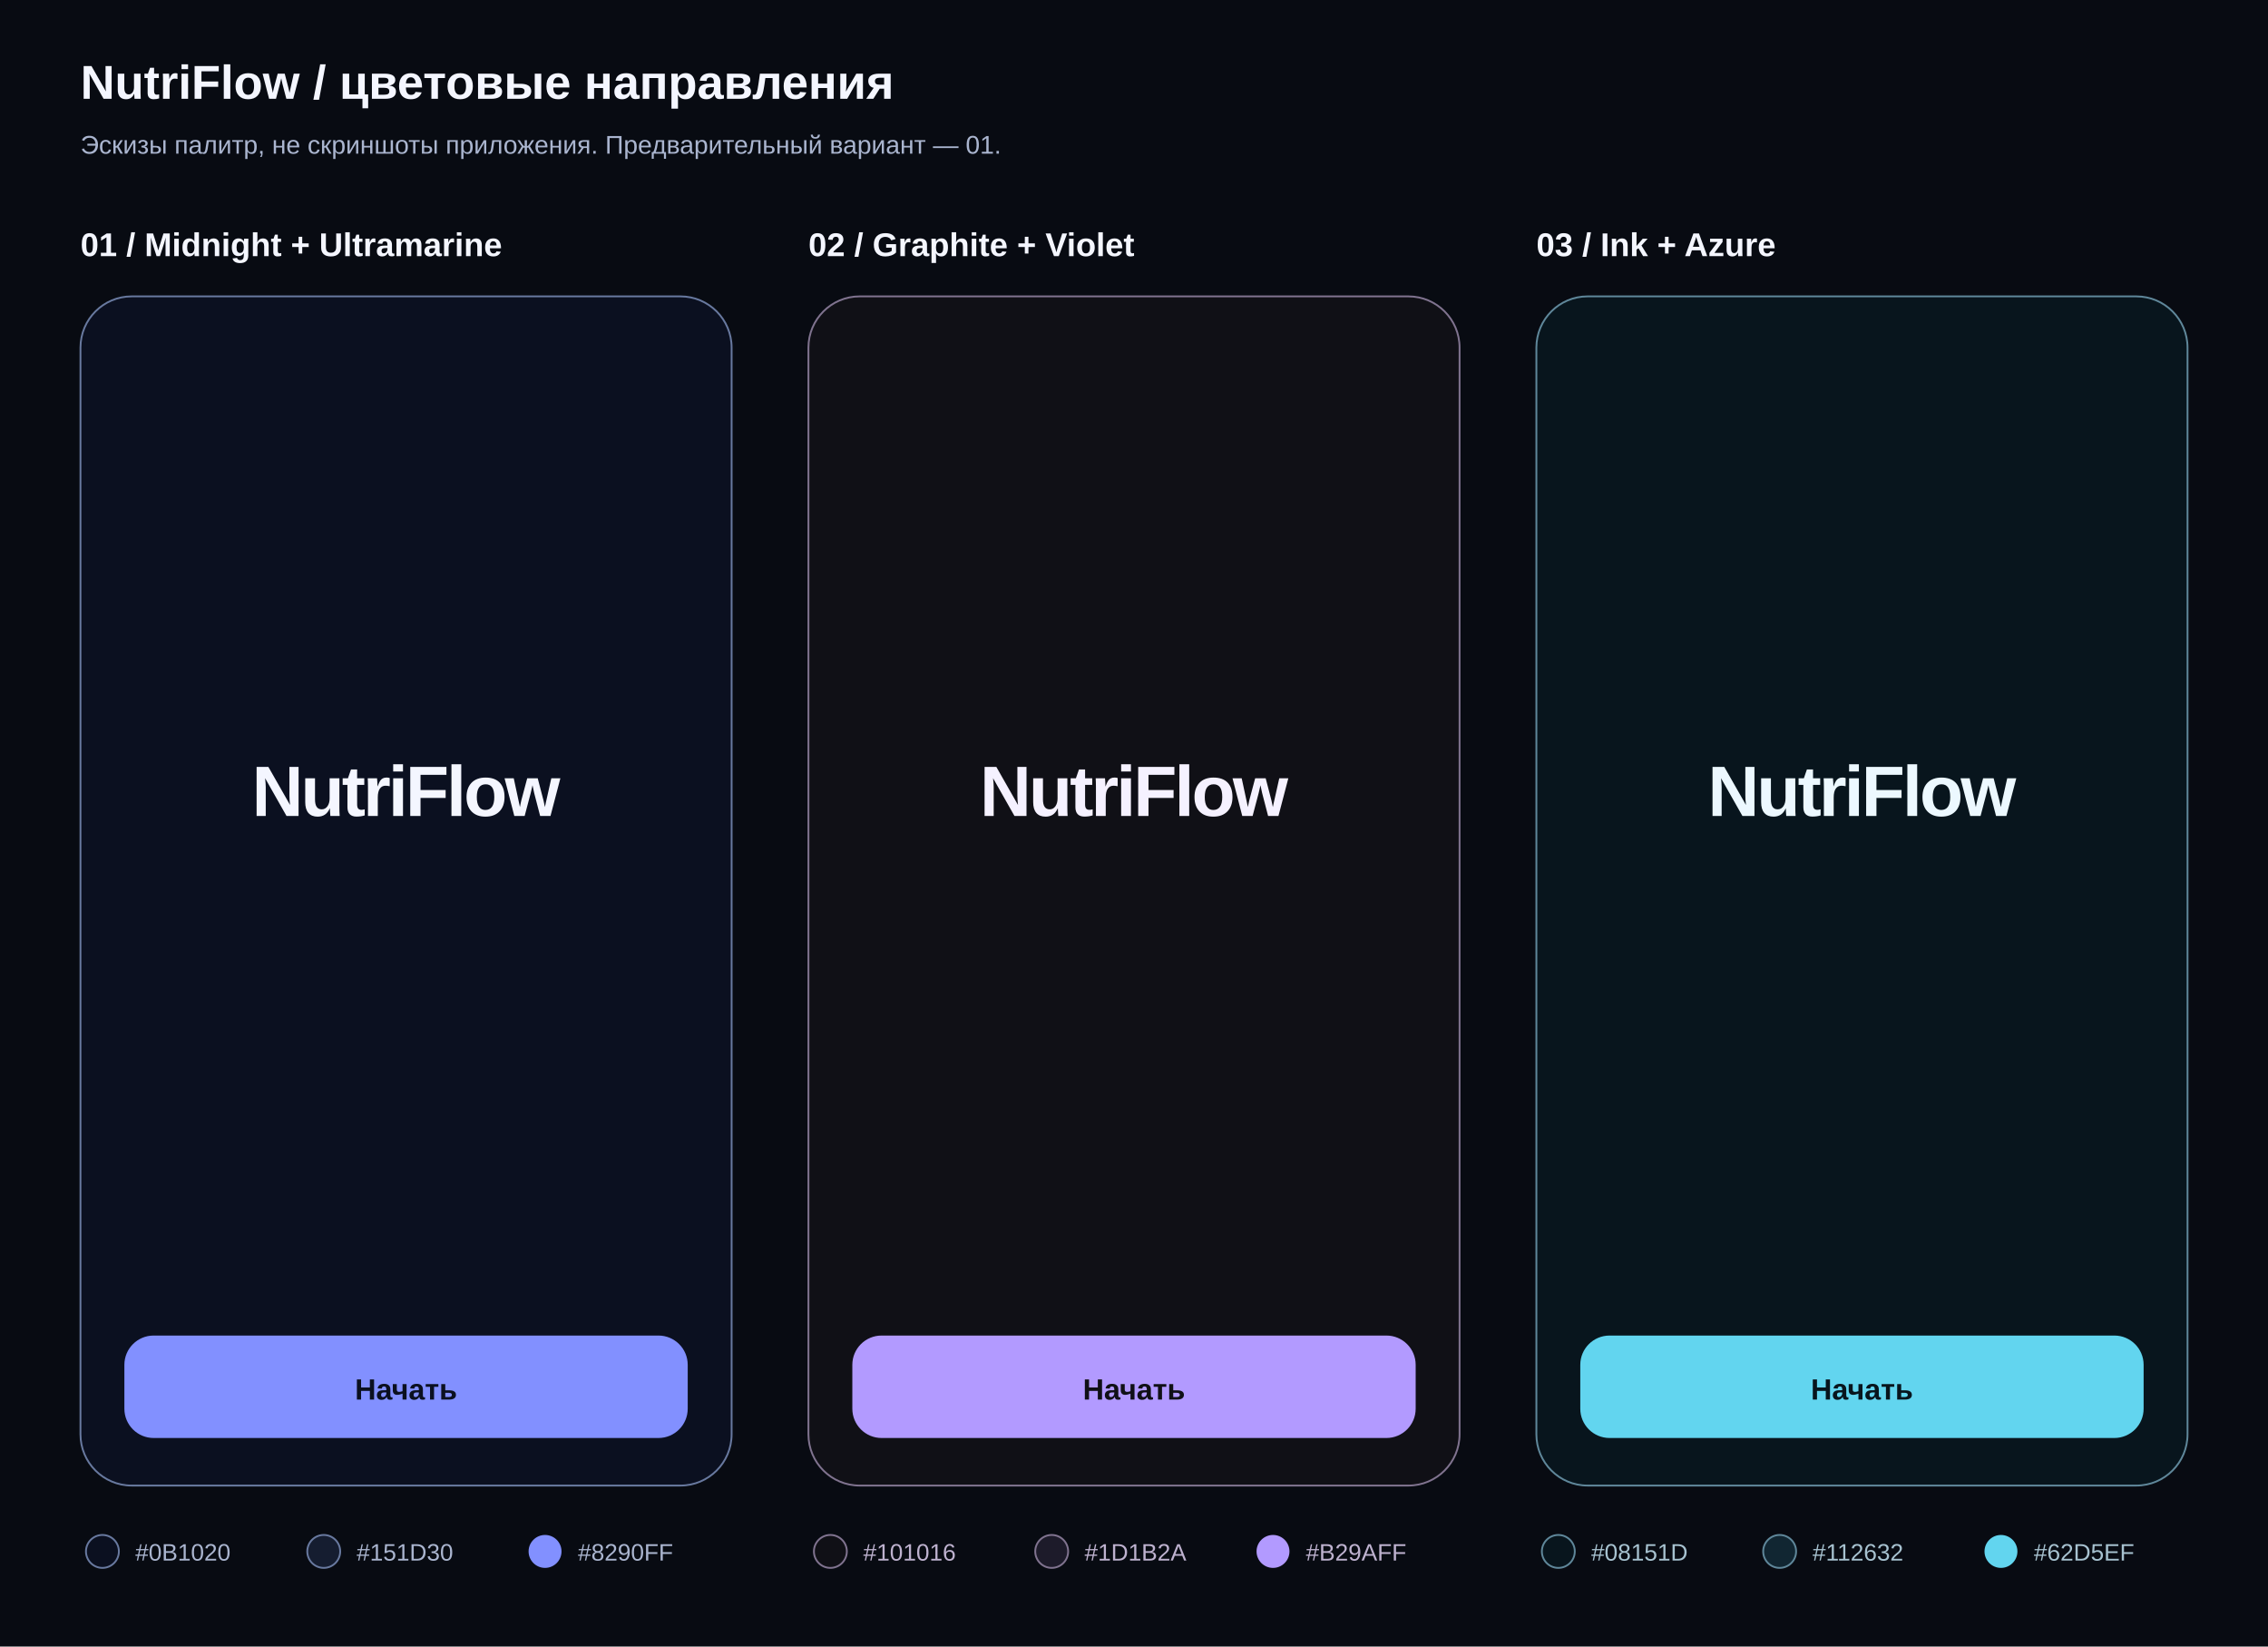
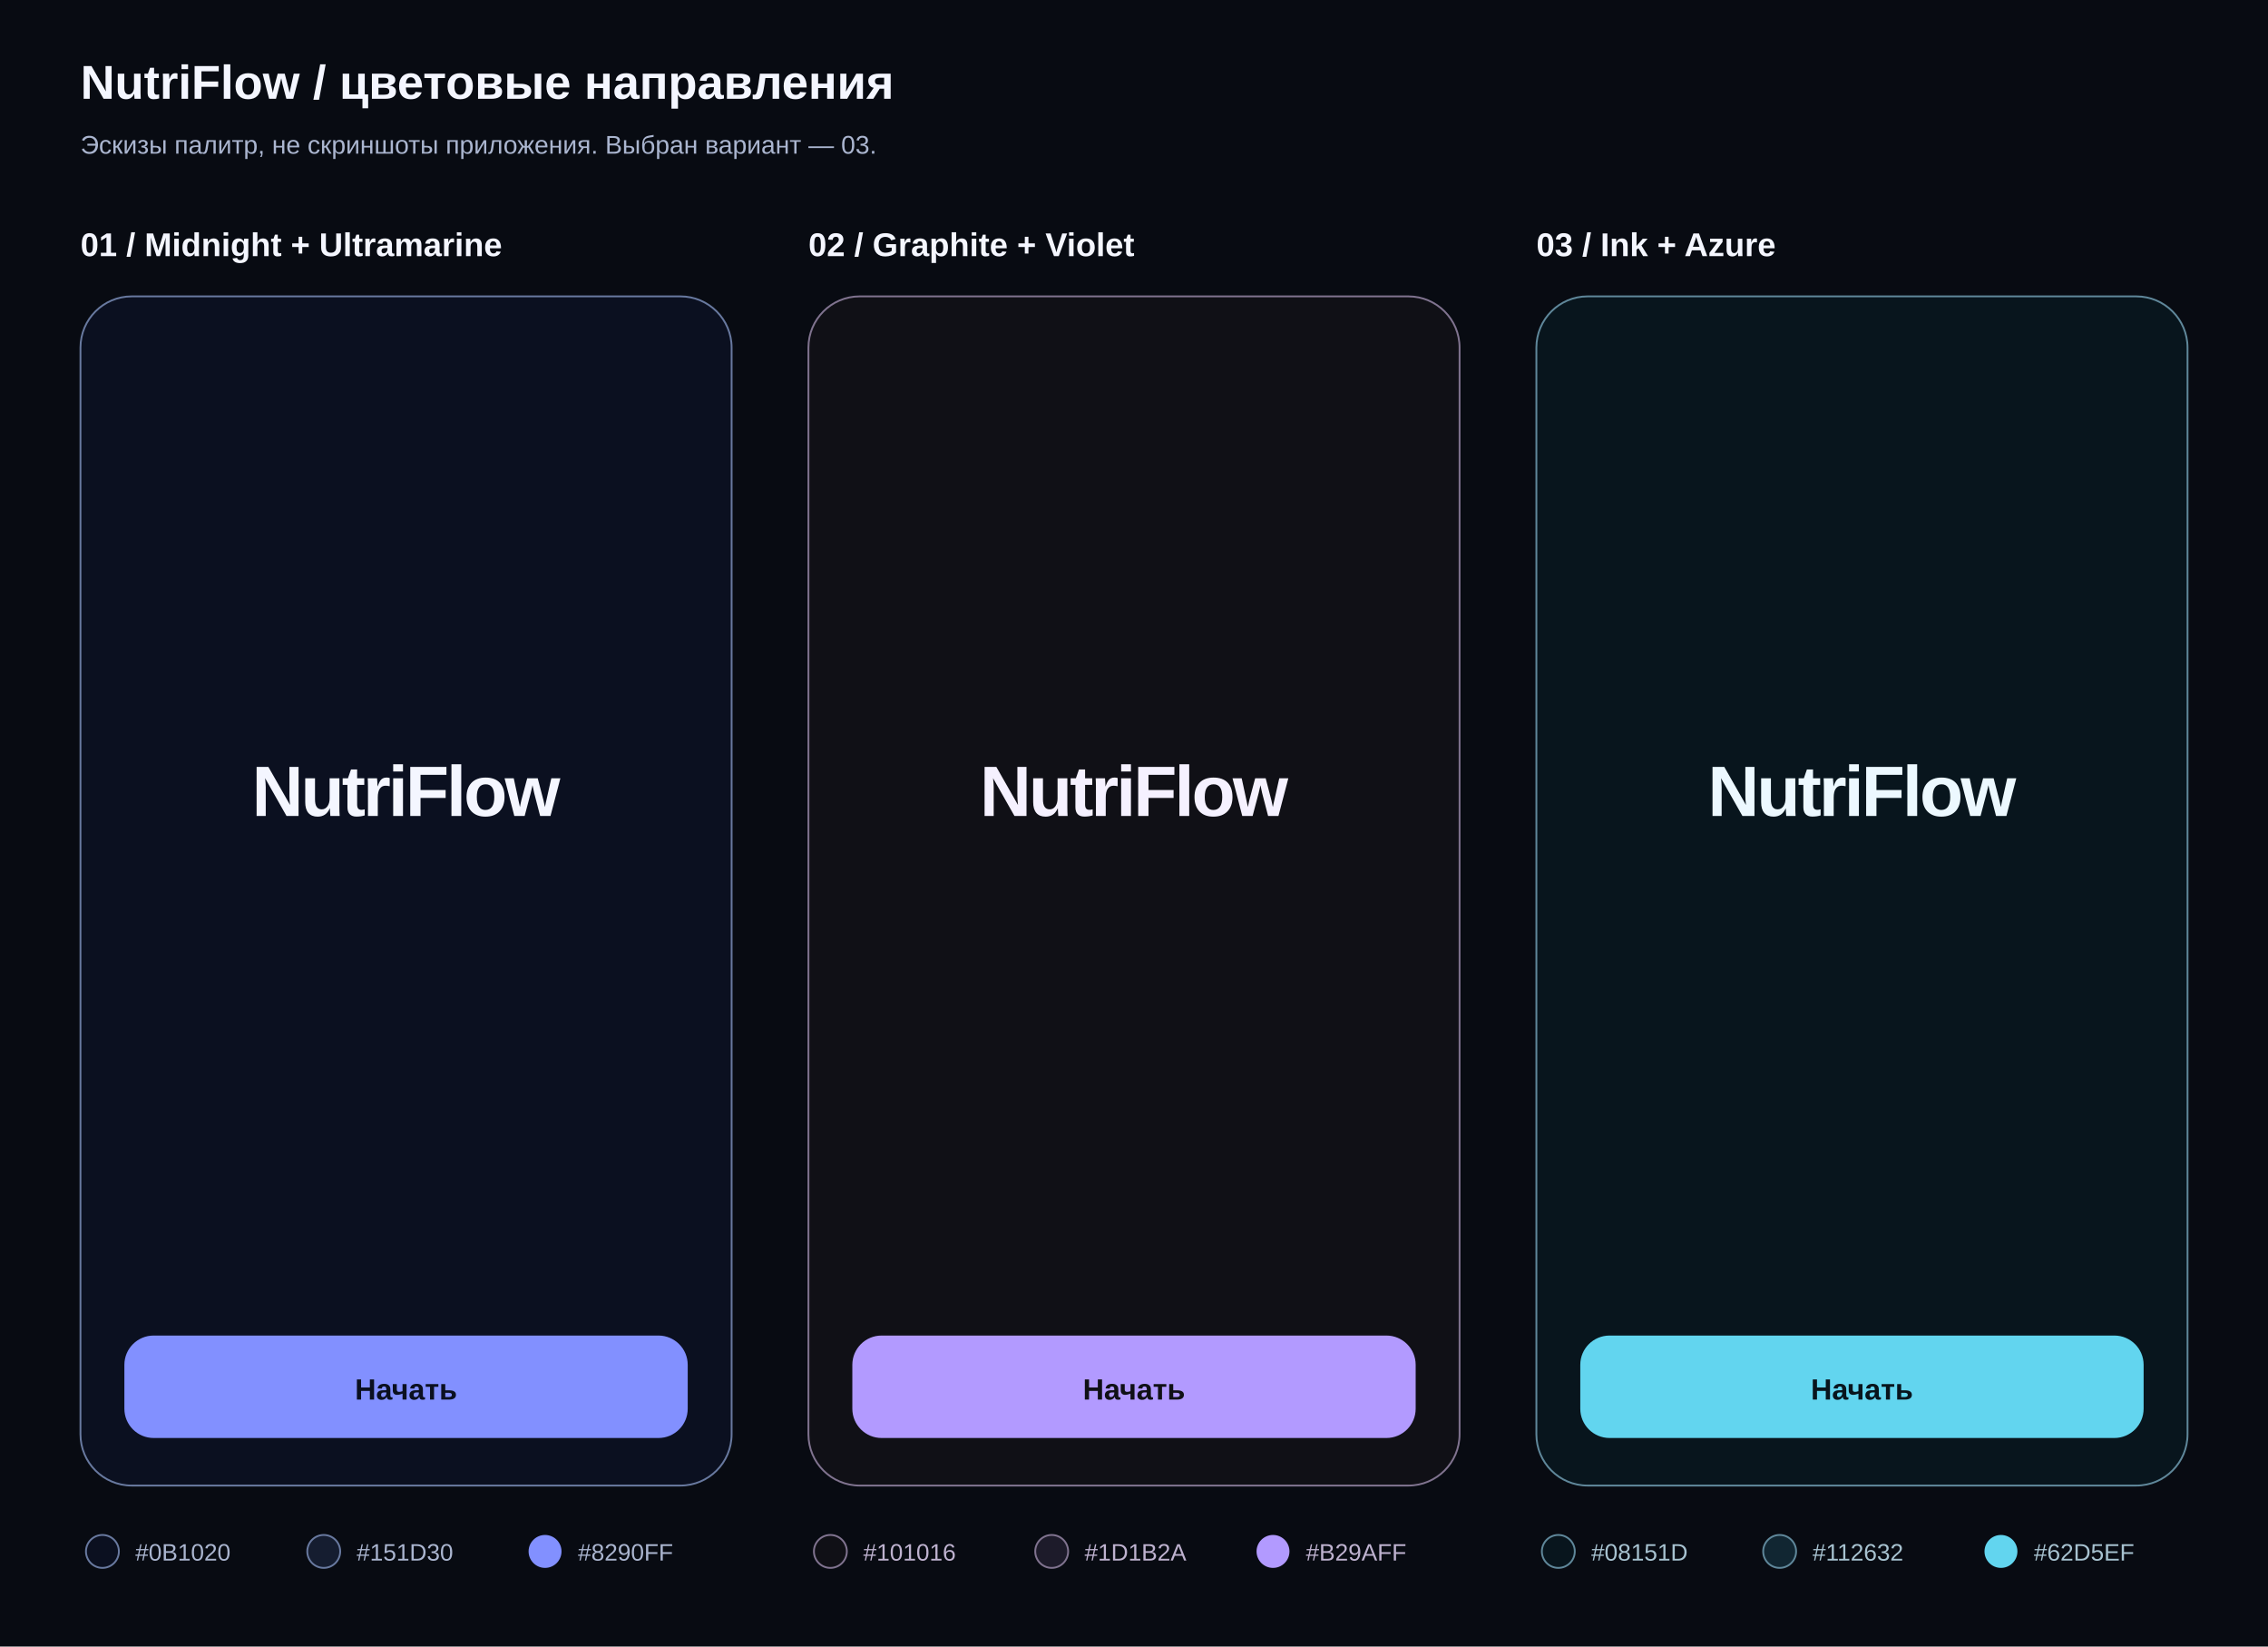
<svg xmlns="http://www.w3.org/2000/svg" width="1240" height="900" viewBox="0 0 1240 900">
  <rect width="1240" height="900" fill="#080B12" />
  <g font-family="Segoe UI, Arial, sans-serif">
    <text x="44" y="54" fill="#F4F6FF" font-size="26" font-weight="650">NutriFlow / цветовые направления</text>
-     <text x="44" y="84" fill="#AAB5CF" font-size="14">Эскизы палитр, не скриншоты приложения. Предварительный вариант — 01.</text>
+     <text x="44" y="84" fill="#AAB5CF" font-size="14">Эскизы палитр, не скриншоты приложения. Выбран вариант — 03.</text>
    <g transform="translate(44 118)">
      <text y="22" fill="#F4F6FF" font-size="18" font-weight="600">01 / Midnight + Ultramarine</text>
      <rect y="44" width="356" height="650" rx="28" fill="#0B1020" stroke="#68799F" />
      <text x="178" y="328" text-anchor="middle" fill="#F4F6FF" font-size="39" font-weight="650" letter-spacing="-1.4">NutriFlow</text>
      <rect x="24" y="612" width="308" height="56" rx="16" fill="#8290FF" />
      <text x="178" y="647" text-anchor="middle" fill="#0B1020" font-size="16" font-weight="650">Начать</text>
      <circle cx="12" cy="730" r="9" fill="#0B1020" stroke="#68799F" />
      <text x="30" y="735" fill="#AAB5CF" font-size="13">#0B1020</text>
      <circle cx="133" cy="730" r="9" fill="#151D30" stroke="#68799F" />
      <text x="151" y="735" fill="#AAB5CF" font-size="13">#151D30</text>
      <circle cx="254" cy="730" r="9" fill="#8290FF" />
      <text x="272" y="735" fill="#AAB5CF" font-size="13">#8290FF</text>
    </g>
    <g transform="translate(442 118)">
      <text y="22" fill="#F4F6FF" font-size="18" font-weight="600">02 / Graphite + Violet</text>
      <rect y="44" width="356" height="650" rx="28" fill="#101016" stroke="#80738F" />
      <text x="178" y="328" text-anchor="middle" fill="#F5F1FF" font-size="39" font-weight="650" letter-spacing="-1.4">NutriFlow</text>
      <rect x="24" y="612" width="308" height="56" rx="16" fill="#B29AFF" />
      <text x="178" y="647" text-anchor="middle" fill="#101016" font-size="16" font-weight="650">Начать</text>
      <circle cx="12" cy="730" r="9" fill="#101016" stroke="#80738F" />
      <text x="30" y="735" fill="#BEB2CF" font-size="13">#101016</text>
      <circle cx="133" cy="730" r="9" fill="#1D1B2A" stroke="#80738F" />
      <text x="151" y="735" fill="#BEB2CF" font-size="13">#1D1B2A</text>
      <circle cx="254" cy="730" r="9" fill="#B29AFF" />
      <text x="272" y="735" fill="#BEB2CF" font-size="13">#B29AFF</text>
    </g>
    <g transform="translate(840 118)">
      <text y="22" fill="#F4F6FF" font-size="18" font-weight="600">03 / Ink + Azure</text>
      <rect y="44" width="356" height="650" rx="28" fill="#08151D" stroke="#5F879A" />
      <text x="178" y="328" text-anchor="middle" fill="#ECF8FF" font-size="39" font-weight="650" letter-spacing="-1.4">NutriFlow</text>
      <rect x="24" y="612" width="308" height="56" rx="16" fill="#62D5EF" />
      <text x="178" y="647" text-anchor="middle" fill="#08151D" font-size="16" font-weight="650">Начать</text>
      <circle cx="12" cy="730" r="9" fill="#08151D" stroke="#5F879A" />
      <text x="30" y="735" fill="#A7C2D0" font-size="13">#08151D</text>
      <circle cx="133" cy="730" r="9" fill="#112632" stroke="#5F879A" />
      <text x="151" y="735" fill="#A7C2D0" font-size="13">#112632</text>
      <circle cx="254" cy="730" r="9" fill="#62D5EF" />
      <text x="272" y="735" fill="#A7C2D0" font-size="13">#62D5EF</text>
    </g>
  </g>
</svg>
